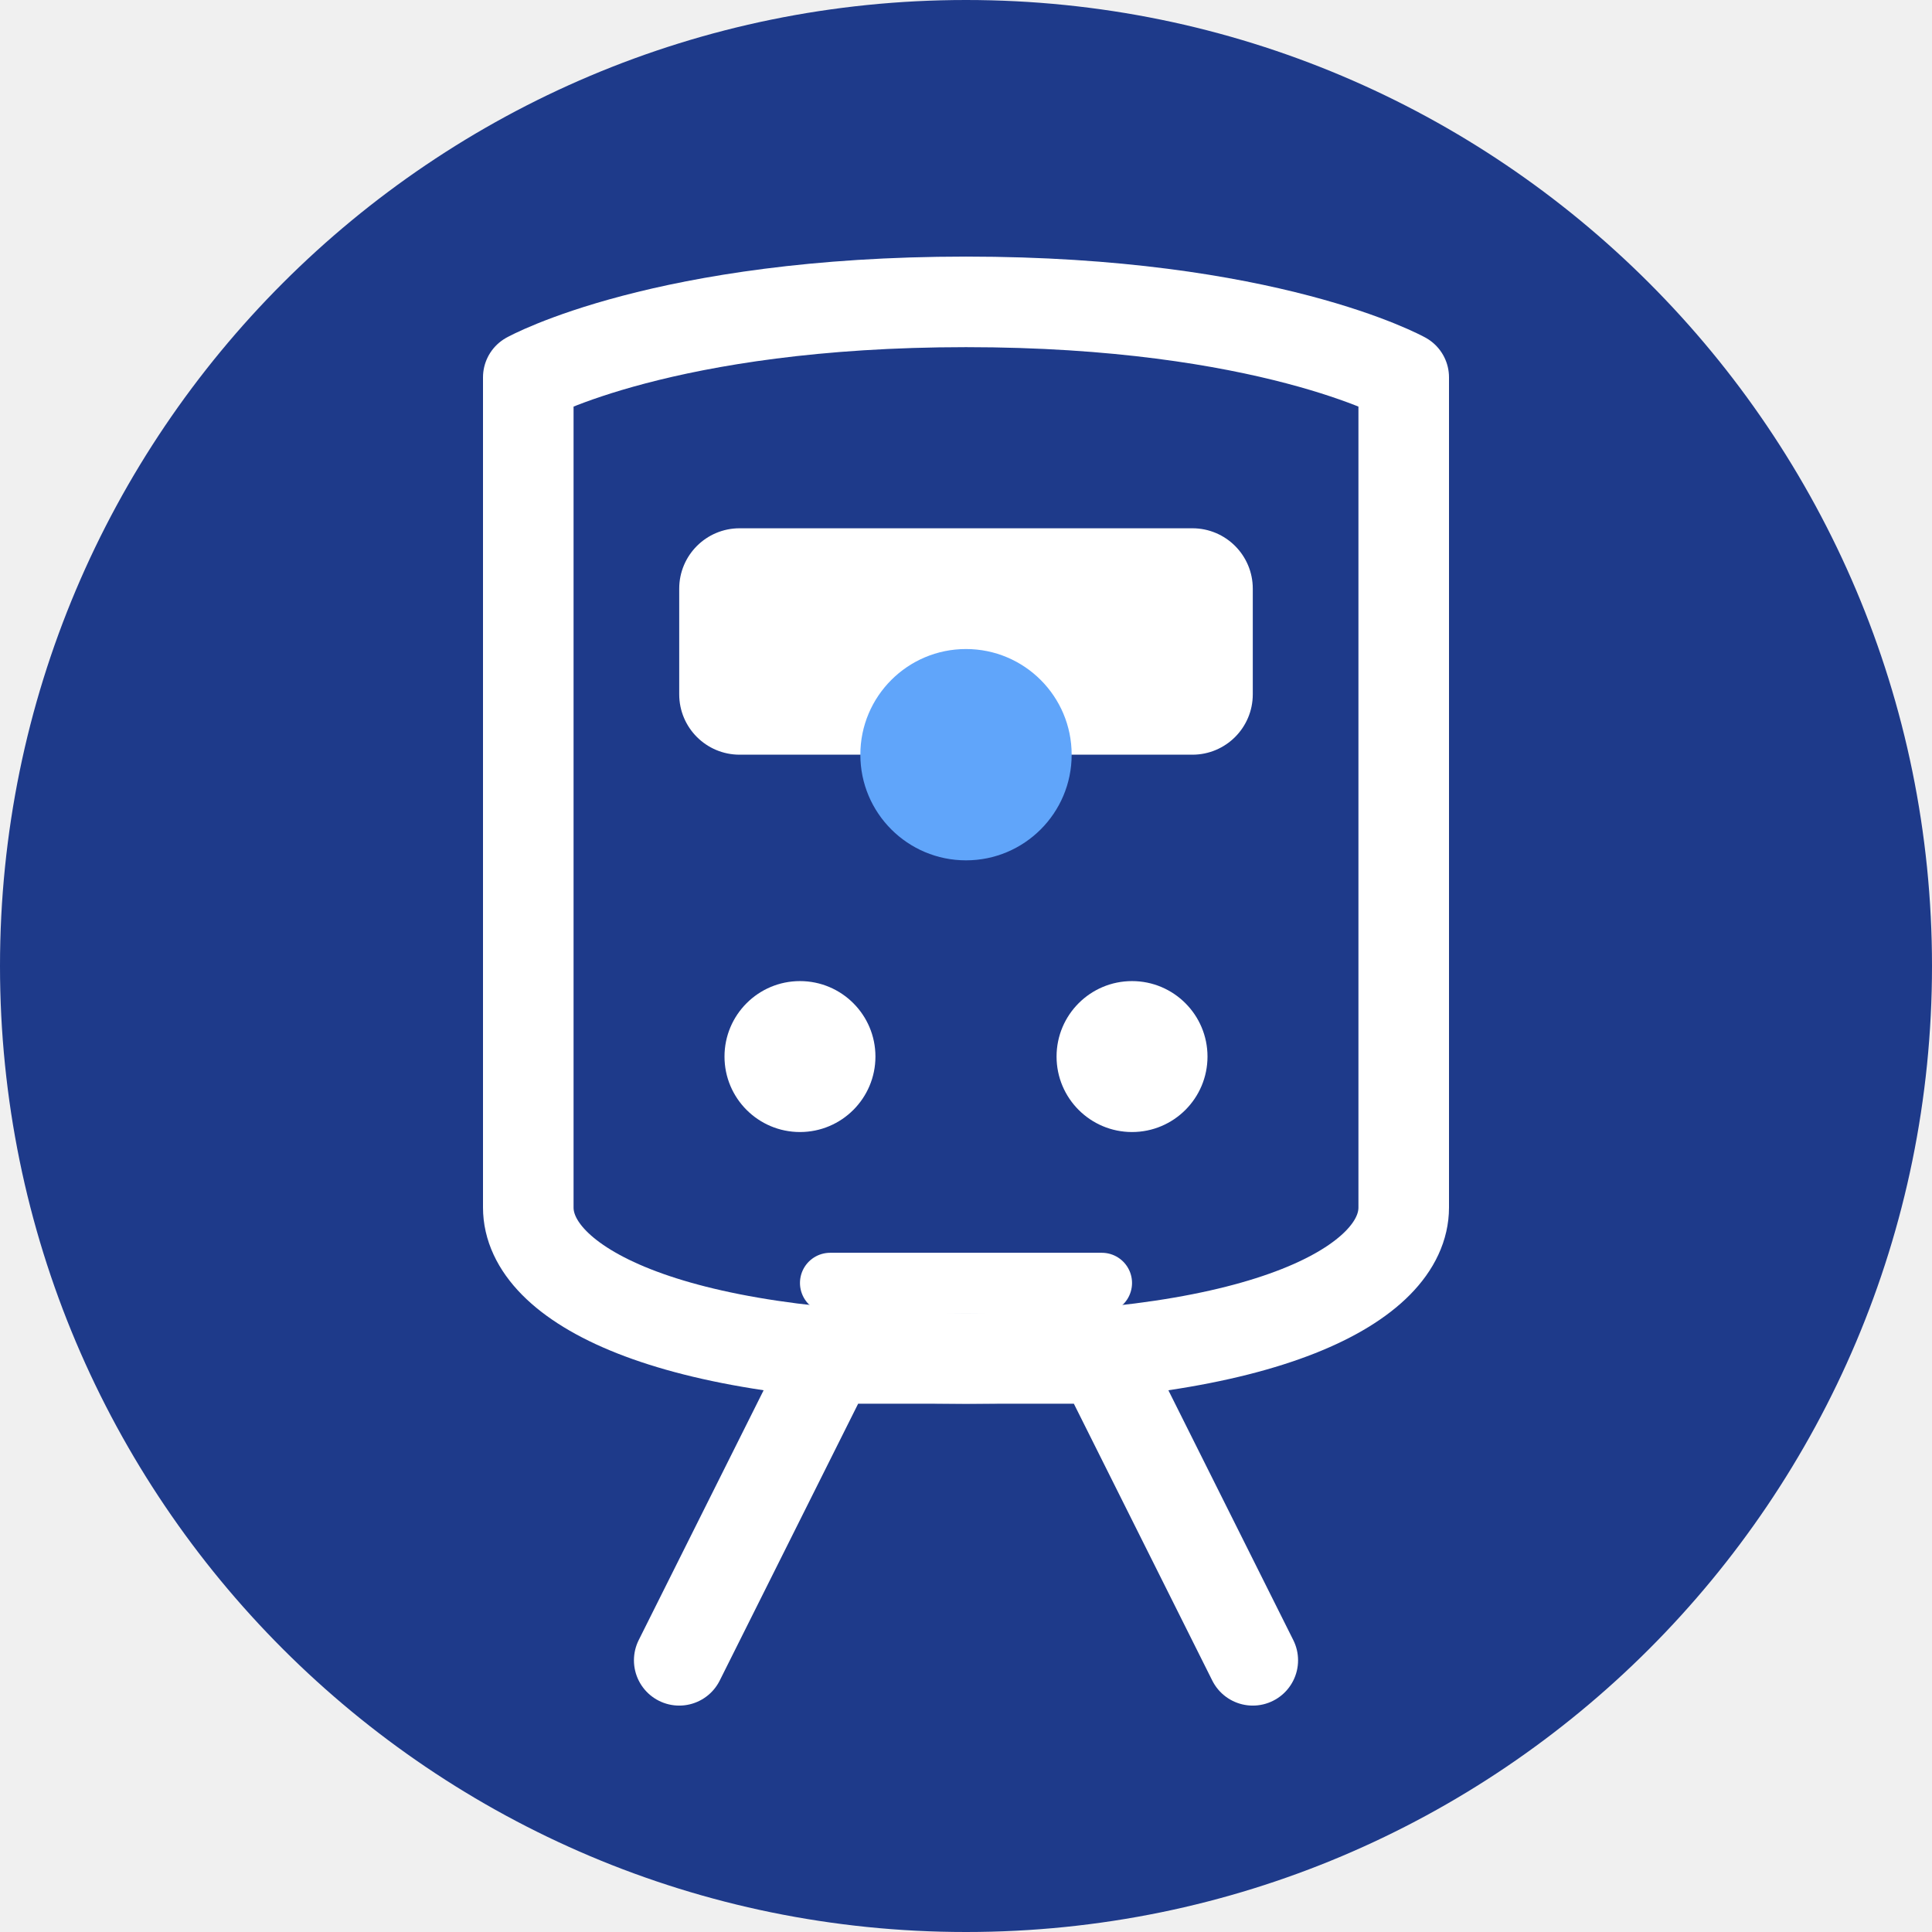
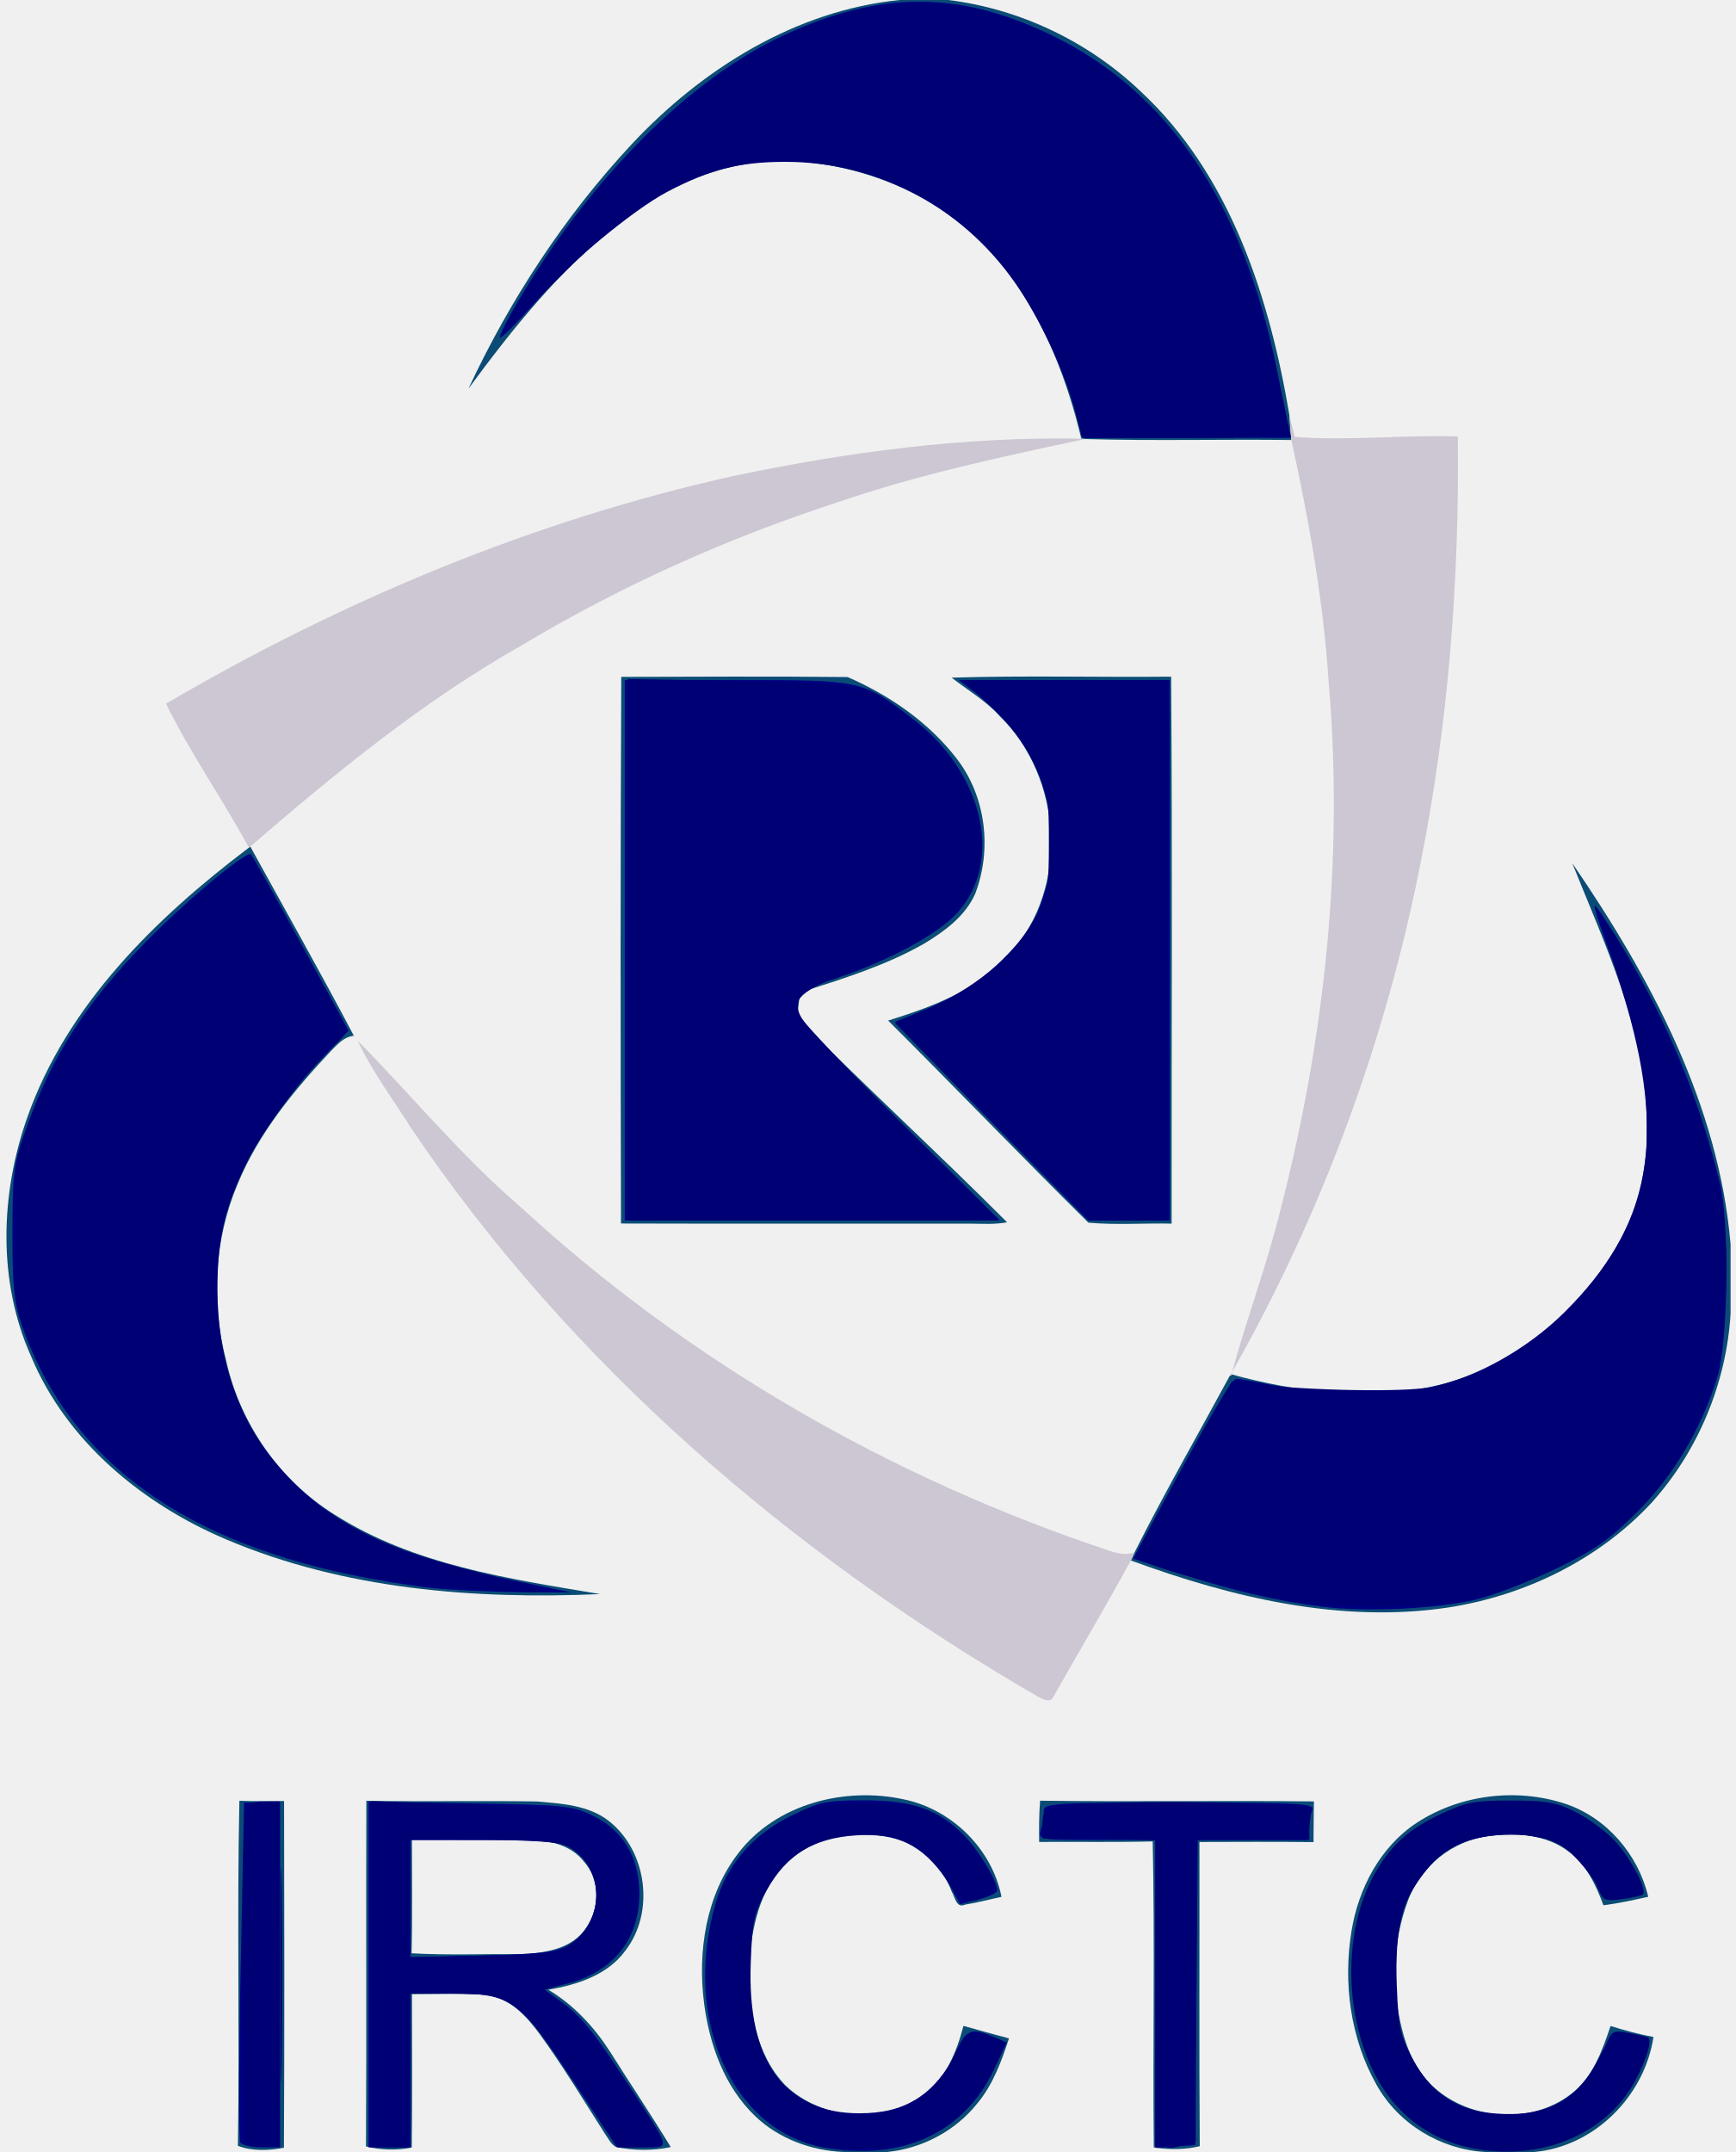
- <svg xmlns="http://www.w3.org/2000/svg" width="256" height="256" viewBox="0 0 256 256" fill="none">
-   <rect width="256" height="256" rx="128" fill="#1e3a8a" />
-   <path d="M128 40C88 40 70 50 70 50V160C70 170 88 180 128 180C168 180 186 170 186 160V50C186 50 168 40 128 40Z" stroke="white" stroke-width="12" stroke-linecap="round" stroke-linejoin="round" />
-   <path d="M90 220L110 180H146L166 220" stroke="white" stroke-width="12" stroke-linecap="round" stroke-linejoin="round" />
-   <rect x="90" y="70" width="76" height="30" rx="8" fill="white" />
-   <circle cx="106" cy="140" r="10" fill="white" />
-   <circle cx="150" cy="140" r="10" fill="white" />
-   <path d="M110 170H146" stroke="white" stroke-width="8" stroke-linecap="round" />
-   <circle cx="128" cy="100" r="14" fill="#60a5fa" />
+ <svg xmlns="http://www.w3.org/2000/svg" width="242" height="300" viewBox="0 0 336 419">
+   <path d="M 174.18,0 L 183.69,0 C 197.62,1.74 210.84,8.04 221.02,17.7 C 238.59,33.98 246.21,57.86 250.09,80.85 C 250.22,82.45 250.3,84.06 250.46,85.67 C 237.1,85.5 223.73,85.87 210.37,85.48 C 210.17,85.47 209.76,85.43 209.56,85.41 C 206.87,74.05 202.5,62.85 195.57,53.38 C 185.63,39.67 168.82,31.77 152.06,31.36 C 140.13,31.13 128.67,36.13 119.48,43.49 C 108.02,52.49 98.82,63.99 90.23,75.66 C 98.33,58.32 108.98,42.04 122.06,28.03 C 135.77,13.4 153.9,2.05 174.18,0 z" id="path6" style="opacity:1;fill:#0b4c76" />
+   <path d="M 119.98,131.79 C 134.67,131.75 149.37,131.68 164.05,131.82 C 172.16,135.35 179.82,140.6 185.26,147.66 C 191,155.03 192.22,165.36 188.9,174.02 C 186.96,178.41 182.87,181.38 178.87,183.78 C 171.34,188.06 163.01,190.61 154.8,193.23 C 154.6,194.86 154.41,196.48 154.21,198.11 C 167.61,211.64 181.66,224.5 195.11,237.98 C 192.77,238.43 190.39,238.27 188.03,238.25 C 165.33,238.23 142.63,238.29 119.93,238.22 C 119.83,202.74 119.81,167.25 119.98,131.79 z" id="path8" style="opacity:1;fill:#0b4c76" />
+   <path d="M 184.32,131.94 C 198.56,131.5 212.81,131.89 227.06,131.75 C 227.31,167.24 227.12,202.74 227.15,238.24 C 221.76,238.13 216.33,238.54 210.95,238.06 C 197.83,225.08 185.02,211.75 171.95,198.71 C 180.6,196 189.63,192.73 195.69,185.61 C 207.36,172.86 205.86,151.26 193.65,139.41 C 190.97,136.41 187.45,134.41 184.32,131.94 z" id="path10" style="opacity:1;fill:#0b4c76" />
+   <path d="M 47.47,165.04 L 47.74,164.82 C 54.47,177.08 61.38,189.25 67.89,201.64 C 67.83,201.65 67.7,201.69 67.63,201.71 C 65.89,201.97 64.73,203.36 63.55,204.51 C 56.27,212.25 49.34,220.63 45.27,230.55 C 40.68,241.38 40.1,253.68 43.06,265.02 C 45.8,277.24 53.47,288.25 64.12,294.88 C 79.59,304.73 98.13,307.4 115.86,310.37 C 91.3,311.45 65.96,309.44 43.1,299.75 C 26.78,292.85 11.97,280.67 5.03,264.03 C -1.48,249.44 -0.94,232.47 4.31,217.58 C 12.04,195.63 29.3,178.77 47.47,165.04 z" id="path12" style="opacity:1;fill:#0b4c76" />
+   <path d="M 305.17,168.07 C 320.37,190.24 333.7,215.07 336,242.31 L 336,255.79 C 335.17,269.29 329.71,282.48 320.65,292.55 C 310.33,303.69 295.92,310.68 280.99,312.99 C 259.98,316.12 238.87,311.03 219.22,303.83 C 219.4,303.43 219.77,302.62 219.95,302.22 C 225.8,290.59 232.3,279.29 238.49,267.85 L 238.95,267.63 C 250.97,270.93 263.77,272.45 276.14,270.31 C 291.33,267.55 304.72,257.69 312.87,244.71 C 318.02,236.49 320.23,226.61 319.69,216.96 C 319.05,199.68 311.48,183.82 305.17,168.07 z" id="path14" style="opacity:1;fill:#0b4c76" />
+   <path d="M 70.34,350.61 C 81.42,350.82 92.51,350.57 103.59,350.75 C 108.36,351.17 113.53,351.45 117.48,354.49 C 124.98,360.28 126.6,372.31 120.76,379.82 C 117.3,384.58 111.33,386.45 105.79,387.41 C 110.7,390.36 114.64,394.58 117.73,399.37 C 121.66,405.61 125.78,411.74 129.62,418.04 C 126.1,418.78 122.45,418.74 118.94,418.02 C 117.89,417.45 117.42,416.25 116.74,415.35 C 112.6,408.86 108.62,402.25 104.09,396.03 C 101.53,392.53 98.22,388.96 93.69,388.4 C 88.88,388.08 84.05,388.28 79.23,388.27 C 79.23,398.22 79.31,408.18 79.19,418.13 C 76.23,418.73 73.21,418.62 70.27,417.92 C 70.4,395.48 70.26,373.05 70.34,350.61 M 79.22,358.2 C 79.21,365.57 79.34,372.94 79.15,380.31 C 86.08,380.7 93.04,380.42 99.98,380.47 C 104.75,380.37 110.51,379.59 113.26,375.16 C 115.85,371.36 115.8,365.9 112.68,362.42 C 110.19,359.23 105.94,358.26 102.09,358.24 C 94.46,358.15 86.84,358.19 79.22,358.2 z" id="path16" style="opacity:1;fill:#0b4c76" />
+   <path d="M 142.77,360.83 C 150.12,351.2 163.56,347.81 175.07,350.36 C 184.34,352.28 192.19,360 194.02,369.32 C 191.66,369.82 189.32,370.46 186.93,370.84 C 185.23,371.61 184.97,369.37 184.37,368.39 C 182.39,363.17 177.92,358.74 172.32,357.66 C 165.46,356.42 157.69,357.49 152.45,362.45 C 146.78,367.61 145.35,375.64 144.81,382.93 C 144.83,391.02 146.09,399.97 151.96,406.04 C 159.01,412.77 171.03,413.78 178.88,407.85 C 183.21,404.65 185.3,399.47 186.62,394.44 C 189.56,395.29 192.52,396.08 195.48,396.88 C 194.03,401.32 192.39,405.82 189.38,409.46 C 185.11,414.87 178.6,418.32 171.75,419 L 163.25,419 C 156.92,418.72 150.6,416.4 146.01,411.97 C 140.06,406.26 137.15,398.08 136.11,390.06 C 134.82,380 136.45,369.02 142.77,360.83 z" id="path18" style="opacity:1;fill:#0b4c76" />
+   <path d="M 274.89,354.9 C 283.28,349.42 294.22,348.07 303.73,351.17 C 311.83,353.85 318.03,361.07 319.96,369.31 C 317.07,369.95 314.18,370.59 311.24,370.96 C 309.79,367.04 307.93,363.04 304.45,360.5 C 300.1,357.17 294.31,356.8 289.06,357.46 C 281.91,358.27 275.49,363.46 273.11,370.23 C 270.2,378.11 269.96,386.86 271.98,394.98 C 273.05,399.32 274.99,403.6 278.43,406.59 C 285.56,412.82 297.16,413.6 304.79,407.82 C 309.12,404.62 310.97,399.36 312.63,394.46 C 315.37,395.34 318.16,396.06 320.98,396.61 C 319.24,408.12 309.47,417.97 297.73,419 L 288.23,419 C 279.51,418.5 271.3,413.53 267.04,405.89 C 261.96,396.89 260.52,386.05 262.19,375.93 C 263.54,367.67 267.78,359.57 274.89,354.9 z" id="path20" style="opacity:1;fill:#0b4c76" />
+   <path d="M 45.33,417.8 C 45.69,395.41 45.13,372.99 45.62,350.61 C 48.52,350.72 51.42,350.71 54.32,350.66 C 54.37,373.17 54.41,395.67 54.29,418.17 C 51.31,418.73 48.22,418.88 45.33,417.8 z" id="path22" style="opacity:1;fill:#0b4c76" />
+   <path d="M 201.36,358.63 C 201.32,355.95 201.33,353.27 201.54,350.6 C 219.31,350.84 237.08,350.55 254.86,350.74 C 254.81,353.38 254.81,356.02 254.78,358.66 C 247.38,358.59 239.97,358.61 232.57,358.64 C 232.6,378.38 232.49,398.13 232.63,417.87 C 229.69,418.58 226.66,418.56 223.68,418.11 C 223.48,398.25 223.89,378.38 223.47,358.53 C 216.1,358.72 208.73,358.57 201.36,358.63 z" id="path24" style="opacity:1;fill:#0b4c76" />
+   <path d="M 250.09,80.85 C 250.42,82.27 250.79,83.67 251.16,85.08 C 261.73,85.86 272.31,84.64 282.88,84.98 C 283.2,112.77 281.08,140.63 275.65,167.9 C 268.84,202.66 256.4,236.32 238.93,267.13 C 241.85,256.47 245.78,246.1 248.4,235.35 C 256.99,202.04 260.67,167.3 257.75,132.98 C 256.71,117.03 253.9,101.26 250.46,85.67 C 250.3,84.06 250.22,82.45 250.09,80.85 z" id="path27" style="opacity:1;fill:#ccc7d2" />
+   <path d="M 141.76,92.69 C 164.03,88.02 186.78,84.97 209.56,85.41 C 209.76,85.43 210.17,85.47 210.37,85.48 C 194.06,88.91 177.71,92.43 161.92,97.86 C 140.55,104.82 119.9,114.08 100.62,125.63 C 81.45,136.47 64.36,150.48 47.74,164.82 L 47.47,165.04 C 42.33,155.55 36.08,146.68 31.33,137 C 65.68,116.89 102.85,101.34 141.76,92.69 z" id="path29" style="opacity:1;fill:#ccc7d2" />
+   <path d="M 67.63,201.71 C 67.7,201.69 67.83,201.65 67.89,201.64 L 68.07,201.97 L 67.63,201.71 z" id="path31" style="opacity:1;fill:#ccc7d2" />
+   <path d="M 68.07,201.97 C 68.21,202.13 68.49,202.45 68.64,202.61 C 68.49,202.45 68.21,202.13 68.07,201.97 z" id="path33" style="opacity:1;fill:#ccc7d2" />
+   <path d="M 68.64,202.61 C 79.17,213.29 88.73,224.99 100.15,234.8 C 133.03,265.13 172.65,287.86 215.05,301.94 C 216.63,302.48 218.33,302.85 219.95,302.22 C 219.77,302.62 219.4,303.43 219.22,303.83 C 214.35,312.7 209.2,321.44 204.2,330.24 C 203.53,331.91 201.81,330.65 200.79,330.15 C 153.14,302.53 110.15,265.71 79.21,219.86 C 75.6,214.16 71.53,208.72 68.64,202.61 z" id="path35" style="opacity:1;fill:#ccc7d2" />
+   <path d="M 238.49,267.85 C 238.6,267.67 238.82,267.31 238.93,267.13 L 238.95,267.63 L 238.49,267.85 z" id="path37" style="opacity:1;fill:#ccc7d2" />
+   <path style="fill:#000080;fill-opacity:1" d="M 260.323,99.478 C 250.303,63.436 226.707,42.017 193.746,39.043 C 172.555,37.131 151.594,48.291 129.244,73.385 C 124.672,78.518 120.702,82.489 120.421,82.208 C 120.141,81.928 122.099,77.983 124.773,73.442 C 142.546,43.261 166.658,19.141 189.677,8.518 C 213.096,-2.291 232.138,-2.3 254.553,8.486 C 283.023,22.187 301.173,49 309.504,89.665 C 310.833,96.154 312.159,102.61 312.45,104.013 L 312.979,106.564 L 287.636,106.564 L 262.293,106.564 L 260.323,99.478 z" id="path2417" transform="scale(0.8,0.8)" />
+   <path style="fill:#000080;fill-opacity:1" d="M 103.776,386.464 C 98.788,385.944 89.666,384.444 83.506,383.13 C 41.057,374.077 14.734,353.856 3.871,321.959 C 2.185,317.009 1.754,312.452 1.779,299.853 C 1.808,285.089 2.052,283.301 5.268,274.237 C 11.385,256.994 19.769,243.99 34.347,229.131 C 44.151,219.137 58.837,206.922 59.841,207.926 C 60.235,208.32 65.744,218.134 72.082,229.736 L 83.608,250.831 L 78.025,256.636 C 55.734,279.815 47.653,302.497 52.73,327.627 C 55.425,340.97 60.042,350.096 68.786,359.365 C 80.539,371.824 96.15,378.915 125.038,384.915 L 137.786,387.563 L 125.316,387.486 C 118.457,387.444 108.764,386.984 103.776,386.464 L 103.776,386.464 z" id="path2419" transform="scale(0.8,0.8)" />
+   <path style="fill:#000080;fill-opacity:1" d="M 320.872,391.065 C 309.994,389.744 299.311,387.262 285.532,382.857 L 274.566,379.351 L 279.178,370.777 C 293.448,344.248 298.51,335.563 299.703,335.564 C 300.434,335.564 304.748,336.34 309.288,337.287 C 320.215,339.566 341.023,339.557 349.676,337.269 C 370.919,331.652 390.04,314.115 397.036,293.833 C 399.171,287.643 399.641,283.956 399.596,273.778 C 399.534,259.94 397.4,250.088 390.439,231.502 C 388.246,225.647 386.658,220.651 386.91,220.399 C 387.163,220.147 390.548,225.277 394.433,231.799 C 405.039,249.604 412.432,267.676 417.404,287.949 C 419.774,297.615 419.419,326.448 416.824,334.996 C 412.997,347.605 406.051,359.287 397.11,368.152 C 390.347,374.857 386.696,377.387 377.238,381.92 C 370.865,384.975 362.296,388.276 358.196,389.256 C 348.57,391.557 331.664,392.377 320.872,391.065 L 320.872,391.065 z" id="path2421" transform="scale(0.8,0.8)" />
+   <path style="fill:#000080;fill-opacity:1" d="M 150.823,231.266 L 150.823,165.514 L 178.076,165.514 C 208.707,165.514 208.552,165.48 220.908,174.913 C 238.165,188.089 243.11,209.617 231.763,222.177 C 227.12,227.316 215.272,233.74 202.602,237.987 C 193.92,240.898 193.314,241.311 192.991,244.534 C 192.678,247.665 194.864,250.171 217.365,272.467 L 242.083,296.962 L 196.453,296.99 L 150.823,297.018 L 150.823,231.266 z" id="path2423" transform="scale(0.8,0.8)" />
+   <path style="fill:#000080;fill-opacity:1" d="M 247.16,280.297 C 238.121,271.1 227.533,260.236 223.63,256.155 L 216.533,248.734 L 225.907,244.914 C 233.613,241.774 236.605,239.766 242.723,233.629 C 249.18,227.154 250.515,225.069 252.801,217.896 C 254.999,210.998 255.311,208.279 254.68,201.492 C 253.47,188.474 247.249,177.065 237.158,169.36 L 232.12,165.514 L 257.791,165.514 L 283.461,165.514 L 283.461,231.266 L 283.461,297.018 L 273.527,297.018 L 263.594,297.018 L 247.16,280.297 z" id="path2425" transform="scale(0.8,0.8)" />
+   <path style="fill:#000080;fill-opacity:1" d="M 88.472,480.56 L 88.472,438.504 L 113.129,438.899 C 136.275,439.27 138.117,439.457 143.187,441.953 C 150.386,445.497 154.278,451.976 154.381,460.587 C 154.516,471.899 148.063,479.947 136.529,482.851 L 131.255,484.179 L 135.088,486.965 C 140.225,490.701 142.933,494.01 151.345,506.831 C 162.453,523.762 162.186,522.616 155.028,522.616 L 148.951,522.616 L 138.267,506.476 C 124.819,486.159 123.52,485.206 109.277,485.206 L 98.675,485.206 L 98.675,503.911 L 98.675,522.616 L 93.573,522.616 L 88.472,522.616 L 88.472,480.56 z M 136.917,473.551 C 146.108,468.566 146.312,454.197 137.256,449.515 C 134.702,448.194 129.842,447.795 116.303,447.795 L 98.675,447.795 L 98.675,462.067 L 98.675,476.34 L 115.963,475.939 C 129.744,475.62 133.995,475.136 136.917,473.551 L 136.917,473.551 z" id="path2427" transform="scale(0.8,0.8)" />
+   <path style="fill:#000080;fill-opacity:1" d="M 57.246,521.401 C 56.833,520.733 56.87,501.857 57.329,479.456 L 58.164,438.726 L 62.548,438.726 L 66.932,438.726 L 66.932,480.671 L 66.932,522.616 L 62.465,522.616 C 60.007,522.616 57.659,522.069 57.246,521.401 L 57.246,521.401 z" id="path2429" transform="scale(0.8,0.8)" />
+   <path style="fill:#000080;fill-opacity:1" d="M 199.256,522.643 C 176.884,518.59 164.782,491.294 172.93,463.265 C 175.668,453.848 181.972,446.52 191.279,441.938 C 198.264,438.499 199.877,438.159 209.183,438.165 C 220.872,438.171 227.087,440.342 233.353,446.609 C 236.86,450.115 241.516,457.801 241.516,460.082 C 241.516,460.655 239.477,461.64 236.986,462.273 L 232.456,463.423 L 229.509,458.01 C 225.762,451.125 221.34,447.874 214.182,446.742 C 201.181,444.687 189.951,450.034 184.488,460.88 C 181.733,466.35 180.04,478.092 180.911,485.696 C 183.103,504.83 192.459,514.716 208.32,514.656 C 219.624,514.613 226.747,509.963 231.31,499.646 C 233.836,493.937 235.226,493.357 240.656,495.743 L 243.764,497.109 L 240.871,503.344 C 233.573,519.07 218.392,526.109 199.256,522.643 L 199.256,522.643 z" id="path2431" transform="scale(0.8,0.8)" />
+   <path style="fill:#000080;fill-opacity:1" d="M 280.06,485.271 L 280.06,447.795 L 265.757,447.795 C 251.478,447.795 251.455,447.791 252.138,445.244 C 252.514,443.841 252.828,441.801 252.837,440.71 C 252.851,438.866 255.185,438.726 285.85,438.726 C 315.473,438.726 318.777,438.909 318.159,440.519 C 317.78,441.505 317.471,443.546 317.471,445.053 L 317.471,447.795 L 303.882,447.795 L 290.294,447.795 L 289.995,484.922 L 289.696,522.05 L 284.878,522.398 L 280.06,522.747 L 280.06,485.271 z" id="path2433" transform="scale(0.8,0.8)" />
+   <path style="fill:#000075;fill-opacity:1" d="M 355.714,522.516 C 349.029,520.941 343.186,517.514 338.675,512.521 C 326.3,498.823 323.963,471.961 333.709,455.431 C 337.657,448.736 341.874,445.039 349.78,441.34 C 355.692,438.575 357.917,438.165 366.785,438.207 C 375.549,438.248 377.802,438.677 382.758,441.251 C 385.932,442.9 390.204,446.157 392.253,448.49 C 395.968,452.721 399.71,460.027 398.687,461.05 C 398.391,461.347 396.098,461.864 393.593,462.2 C 389.269,462.78 388.957,462.616 387.433,458.97 C 385.981,455.495 378.664,447.867 376.665,447.746 C 376.219,447.718 373.679,447.275 371.02,446.761 C 365.479,445.689 357.008,446.96 352.047,449.607 C 347.792,451.878 342.046,459.407 340.02,465.367 C 339.112,468.038 338.493,474.56 338.515,481.238 C 338.545,490.519 339.016,493.602 341.109,498.243 C 346.153,509.423 353.952,514.631 365.651,514.631 C 377.37,514.631 384.721,509.594 389.342,498.399 C 391.095,494.152 391.276,494.045 395.405,494.816 C 397.746,495.253 399.837,495.784 400.052,495.995 C 401.025,496.951 398.673,503.564 395.684,508.277 C 387.9,520.552 371.768,526.299 355.714,522.517 L 355.714,522.516 z" id="path2435" transform="scale(0.8,0.8)" />
+   <path style="fill:#000075;fill-opacity:1" d="M 259.701,97.211 C 248.717,63.934 229.967,45.699 200.958,40.082 C 192.769,38.497 189.392,38.352 182.82,39.305 C 165.674,41.791 153.358,49.05 134.782,67.62 C 127.767,74.632 122.028,79.981 122.028,79.507 C 122.028,79.034 124.153,75.107 126.751,70.782 C 147.635,36.006 178.229,9.825 205.991,2.971 C 215.351,0.66 229.483,0.613 238.273,2.863 C 253.074,6.653 272.389,18.237 281.363,28.708 C 290.754,39.664 298.716,54.212 303.809,69.72 C 306.38,77.546 312.483,102.795 312.483,105.602 C 312.483,106.131 301.301,106.564 287.635,106.564 L 262.788,106.564 L 259.701,97.211 z" id="path3207" transform="scale(0.8,0.8)" />
+   <path style="fill:#000075;fill-opacity:1" d="M 309.649,388.834 C 300.713,387.006 276.226,380.173 275.302,379.25 C 274.917,378.865 291.9,347.63 296.412,340.425 C 298.668,336.822 299.963,335.776 301.691,336.163 C 315.993,339.365 338.996,339.885 349.372,337.243 C 361.62,334.124 370.081,329.061 380.533,318.599 C 394.585,304.533 399.743,292.81 399.752,274.912 C 399.759,262.269 398.129,253.504 392.926,238.221 C 390.457,230.968 388.438,224.523 388.438,223.899 C 388.439,223.275 390.485,226.08 392.986,230.133 C 405.142,249.834 415.972,278.152 418.166,295.971 C 419.909,310.129 417.994,331.644 414.142,341.182 C 403.824,366.726 383.265,383.399 354.59,389.476 C 344.027,391.715 322.21,391.403 309.649,388.834 L 309.649,388.834 z" id="path3209" transform="scale(0.8,0.8)" />
+   <path style="fill:#000075;fill-opacity:1" d="M 240.429,273.063 L 216.717,249.108 L 226.339,244.673 C 237.408,239.571 246.342,231.65 251.052,222.764 C 253.747,217.678 254.057,215.873 254.068,205.192 C 254.08,194.061 253.842,192.8 250.406,185.759 C 247.9,180.624 244.548,176.208 239.865,171.872 L 232.997,165.514 L 258.002,165.514 L 283.008,165.514 L 283.008,231.266 L 283.008,297.018 L 273.574,297.018 L 264.141,297.018 L 240.429,273.063 z" id="path3211" transform="scale(0.8,0.8)" />
+   <path style="fill:#000075;fill-opacity:1" d="M 151.503,231.136 L 151.503,165.254 L 178.428,165.746 C 208.544,166.296 209.682,166.541 219.908,174.667 C 230.586,183.152 236.001,191.91 237.287,202.77 C 239.047,217.629 230.045,227.287 205.92,236.423 C 193.691,241.054 191.352,243.13 193.529,247.421 C 194.241,248.824 205.35,260.557 218.216,273.495 L 241.609,297.018 L 196.556,297.018 L 151.503,297.018 L 151.503,231.136 z" id="path3213" transform="scale(0.8,0.8)" />
+   <path style="fill:#000075;fill-opacity:1" d="M 111.258,386.548 C 56.633,382.659 20.664,361.998 5.716,325.927 C 2.541,318.265 2.43,317.365 2.495,299.853 C 2.559,282.856 2.758,281.215 5.668,273.778 C 9.912,262.93 16.728,250.537 22.762,242.696 C 31.824,230.919 58.416,206.672 60.061,208.686 C 60.624,209.376 79.489,243.668 81.593,247.827 C 83.339,251.277 83.303,251.42 79.877,254.629 C 73.396,260.702 62.98,274.597 59.032,282.435 C 53.499,293.423 51.628,301.47 51.684,314.03 C 51.822,344.631 68.012,366.98 97.768,377.643 C 101.447,378.961 111.088,381.71 119.194,383.752 C 135.421,387.84 134.408,388.197 111.258,386.548 z" id="path3215" transform="scale(0.8,0.8)" />
+   <path style="fill:#000075;fill-opacity:1" d="M 311.916,389.421 C 300.373,387.062 276.829,380.467 275.268,379.156 C 274.586,378.583 296.643,339.286 298.625,337.541 C 300.337,336.034 301.706,336.008 309.649,337.332 C 320.54,339.147 338.211,339.389 346.621,337.837 C 368.941,333.719 392.241,311.862 398.038,289.603 C 401.642,275.77 399.856,259.058 392.414,236.961 C 390.237,230.494 388.68,224.978 388.955,224.703 C 390.877,222.781 406.26,253.899 412.235,271.794 C 418.072,289.278 419.505,298.97 418.644,315.157 C 417.819,330.655 415.826,338.966 410.506,349.09 C 400.595,367.95 385.781,379.842 362.364,387.736 C 352.746,390.978 324.202,391.931 311.916,389.421 L 311.916,389.421 z" id="path3217" transform="scale(0.8,0.8)" />
+   <path style="fill:#000075;fill-opacity:1" d="M 66.993,480.671 C 66.993,457.289 67.143,447.724 67.328,459.415 C 67.512,471.106 67.512,490.236 67.328,501.927 C 67.143,513.618 66.993,504.053 66.993,480.671 z" id="path3219" transform="scale(0.8,0.8)" />
+   <path style="fill:#000075;fill-opacity:1" d="M 89.152,480.495 L 89.152,438.374 L 113.109,439.164 C 138.281,439.994 142.441,440.794 147.949,445.865 C 156.464,453.703 155.455,471.554 146.121,478.2 C 144.38,479.44 140.289,481.326 137.032,482.392 L 131.108,484.329 L 135.994,488.06 C 140.879,491.79 159.439,517.911 159.439,521.055 C 159.439,522.148 157.917,522.616 154.363,522.616 L 149.287,522.616 L 141.166,510.43 C 125.025,486.206 123.728,485.206 108.481,485.206 L 98.221,485.206 L 98.221,503.911 L 98.221,522.616 L 93.687,522.616 L 89.152,522.616 L 89.152,480.495 z M 137.084,473.57 C 146.353,467.495 146.117,454.091 136.656,449.229 C 134.838,448.294 127.99,447.823 116.076,447.812 L 98.221,447.795 L 98.221,462.084 L 98.221,476.374 L 116.127,475.972 C 130.86,475.641 134.574,475.215 137.084,473.57 L 137.084,473.57 z" id="path3221" transform="scale(0.8,0.8)" />
+   <path style="fill:#000075;fill-opacity:1" d="M 200.35,522.38 C 188.596,520.595 179.217,512.297 174.073,499.13 C 172.054,493.962 171.494,490.174 171.427,481.238 C 171.282,461.85 176.419,451.056 189.484,443.3 C 195.654,439.637 197.117,439.259 206.528,438.907 C 212.19,438.695 218.989,439.105 221.638,439.818 C 227.408,441.372 234.418,447.427 238.489,454.373 C 241.353,459.26 241.383,459.494 239.343,460.986 C 235.36,463.899 232.413,462.881 229.262,457.505 C 223.944,448.43 215.435,444.9 203.449,446.794 C 195.4,448.067 189.145,452.626 185.062,460.198 C 182.314,465.294 181.688,467.997 181.231,476.74 C 180.262,495.259 185.125,506.825 196.011,511.893 C 210.323,518.556 226.15,512.915 231.867,499.113 C 232.674,497.165 234.038,495.301 234.899,494.971 C 236.423,494.386 243.33,496.265 243.33,497.265 C 243.33,498.488 238.279,507.654 235.741,511.039 C 228.839,520.242 215.155,524.628 200.35,522.38 L 200.35,522.38 z" id="path3223" transform="scale(0.8,0.8)" />
+   <path style="fill:#000075;fill-opacity:1" d="M 280.74,485.24 L 280.74,447.865 L 266.853,447.546 L 252.966,447.228 L 252.607,444.111 C 252.316,441.586 252.849,440.766 255.41,439.792 C 258.715,438.535 316.234,438.692 317.5,439.962 C 317.867,440.33 317.844,442.243 317.45,444.213 L 316.734,447.795 L 303.272,447.795 L 289.81,447.795 L 289.81,484.507 L 289.81,521.218 L 287.259,521.902 C 280.298,523.767 280.74,526.254 280.74,485.241 L 280.74,485.24 z" id="path3225" transform="scale(0.8,0.8)" />
+   <path style="fill:#000075;fill-opacity:1" d="M 356.862,522.588 C 345.972,520.322 336.126,511.563 331.506,500.033 C 329.383,494.733 328.968,491.504 328.946,480.104 C 328.923,467.544 329.165,465.978 332.1,459.698 C 336.234,450.853 340.945,446.009 349.327,441.99 C 355.274,439.137 357.418,438.727 366.392,438.727 C 375.164,438.726 377.512,439.152 382.549,441.662 C 385.79,443.277 389.92,446.392 391.727,448.584 C 395.515,453.179 399.348,459.939 398.591,460.686 C 398.307,460.967 396.288,461.529 394.106,461.936 C 390.305,462.644 389.971,462.426 386.16,456.758 C 381.019,449.11 376.072,446.52 366.609,446.52 C 357.263,446.52 350.871,449.127 345.858,454.983 C 340.143,461.659 338.213,469.372 338.753,483.369 C 339.144,493.472 339.598,495.581 342.561,501.039 C 347.255,509.684 353.173,513.616 362.631,514.376 C 374.985,515.367 382.696,511.29 387.905,501.009 C 389.421,498.017 391.057,495.325 391.54,495.026 C 393.202,493.999 398.828,495.711 399.494,497.446 C 400.431,499.889 394.495,510.748 390.268,514.324 C 381.943,521.367 367.801,524.865 356.862,522.588 L 356.862,522.588 z" id="path3227" transform="scale(0.8,0.8)" />
+   <path style="fill:#000075;fill-opacity:1" d="M 322.442,390.655 C 309.637,389.753 275.412,381.084 275.412,378.743 C 275.412,377.731 284.052,361.606 292.23,347.354 L 298.627,336.208 L 303.741,336.829 C 317.29,338.474 340.907,338.882 347.166,337.579 C 358.019,335.32 370.563,328.288 379.466,319.472 C 400.763,298.386 404.647,277.081 393.704,241.383 C 388.072,223.012 388.063,222.965 390.933,226.428 C 395.287,231.683 407.954,258.635 412.51,272.341 C 418.509,290.384 420.067,303.486 418.331,321.268 C 415.216,353.171 397.324,375.317 365.538,386.616 C 355.087,390.331 339.102,391.829 322.442,390.655 L 322.442,390.655 z" id="path3229" transform="scale(0.8,0.8)" />
+   <path style="fill:#000075;fill-opacity:1" d="M 58.505,521.557 C 57.565,520.616 57.526,444.475 58.464,440.973 C 59.002,438.965 59.964,438.422 62.983,438.422 L 66.819,438.422 L 66.819,480.368 L 66.819,522.313 L 63.04,522.313 C 60.962,522.313 58.921,521.973 58.505,521.557 L 58.505,521.557 z" id="path3231" transform="scale(0.8,0.8)" />
+   <path style="fill:#000075;fill-opacity:1" d="M 198.532,522.306 C 188.936,520.278 180.013,512.376 174.859,501.34 C 171.911,495.029 171.682,493.517 171.682,480.368 C 171.682,467.472 171.948,465.631 174.631,459.91 C 178.684,451.269 183.381,446.273 191.156,442.333 C 197.219,439.262 198.726,438.989 209.66,438.989 C 220.551,438.989 222.006,439.249 226.771,442.051 C 232.081,445.172 236.196,449.74 239.53,456.213 C 241.544,460.124 241.165,460.749 235.935,462.147 C 233.229,462.871 232.494,462.353 228.932,457.208 C 223.244,448.992 217.111,446.04 207.088,446.692 C 196.788,447.363 190.259,451.36 185.425,459.954 C 182.279,465.546 181.879,467.351 181.497,477.662 C 180.605,501.774 189.665,514.328 207.959,514.328 C 219.193,514.328 226.022,510.013 231.741,499.304 C 234.105,494.875 237.11,493.942 241.476,496.278 C 243.611,497.421 243.595,497.596 240.837,503.038 C 234.414,515.712 224.93,522.071 211.242,522.878 C 206.943,523.132 201.223,522.874 198.532,522.306 L 198.532,522.306 z" id="path3233" transform="scale(0.8,0.8)" />
+   <path style="fill:#000075;fill-opacity:1" d="" id="path3235" transform="scale(0.8,0.8)" />
+   <path style="fill:#000075;fill-opacity:1" d="M 279.947,484.967 L 279.947,447.492 L 266.271,447.492 L 252.595,447.492 L 252.95,443.807 C 253.299,440.194 253.436,440.109 260.108,439.396 C 269.436,438.398 292.946,438.281 306.304,439.166 L 317.357,439.898 L 317.357,443.695 L 317.357,447.492 L 303.769,447.492 L 290.181,447.492 L 289.882,484.619 L 289.583,521.746 L 284.765,522.095 L 279.947,522.443 L 279.947,484.967 z" id="path3237" transform="scale(0.8,0.8)" />
+   <path style="fill:#000075;fill-opacity:1" d="M 260.723,100.876 C 258.503,92.052 252.84,79.498 247.142,70.77 C 234.254,51.028 212.948,39.354 189.866,39.388 C 178.726,39.405 171.583,41.215 161.267,46.636 C 152.695,51.14 136.244,64.853 127.717,74.6 C 124.775,77.963 122.368,80.284 122.368,79.759 C 122.368,77.341 130.104,64.73 138.164,54.006 C 154.785,31.892 176.056,14.208 195.301,6.502 C 205.678,2.347 213.132,0.83 223.18,0.83 C 233.613,0.83 242.226,3.249 256.128,10.082 C 266.351,15.107 269.378,17.295 277.694,25.667 C 295.696,43.791 302.831,59.876 312.314,103.71 L 312.866,106.261 L 287.472,106.261 L 262.077,106.261 L 260.723,100.876 z" id="path3239" transform="scale(0.8,0.8)" />
</svg>
